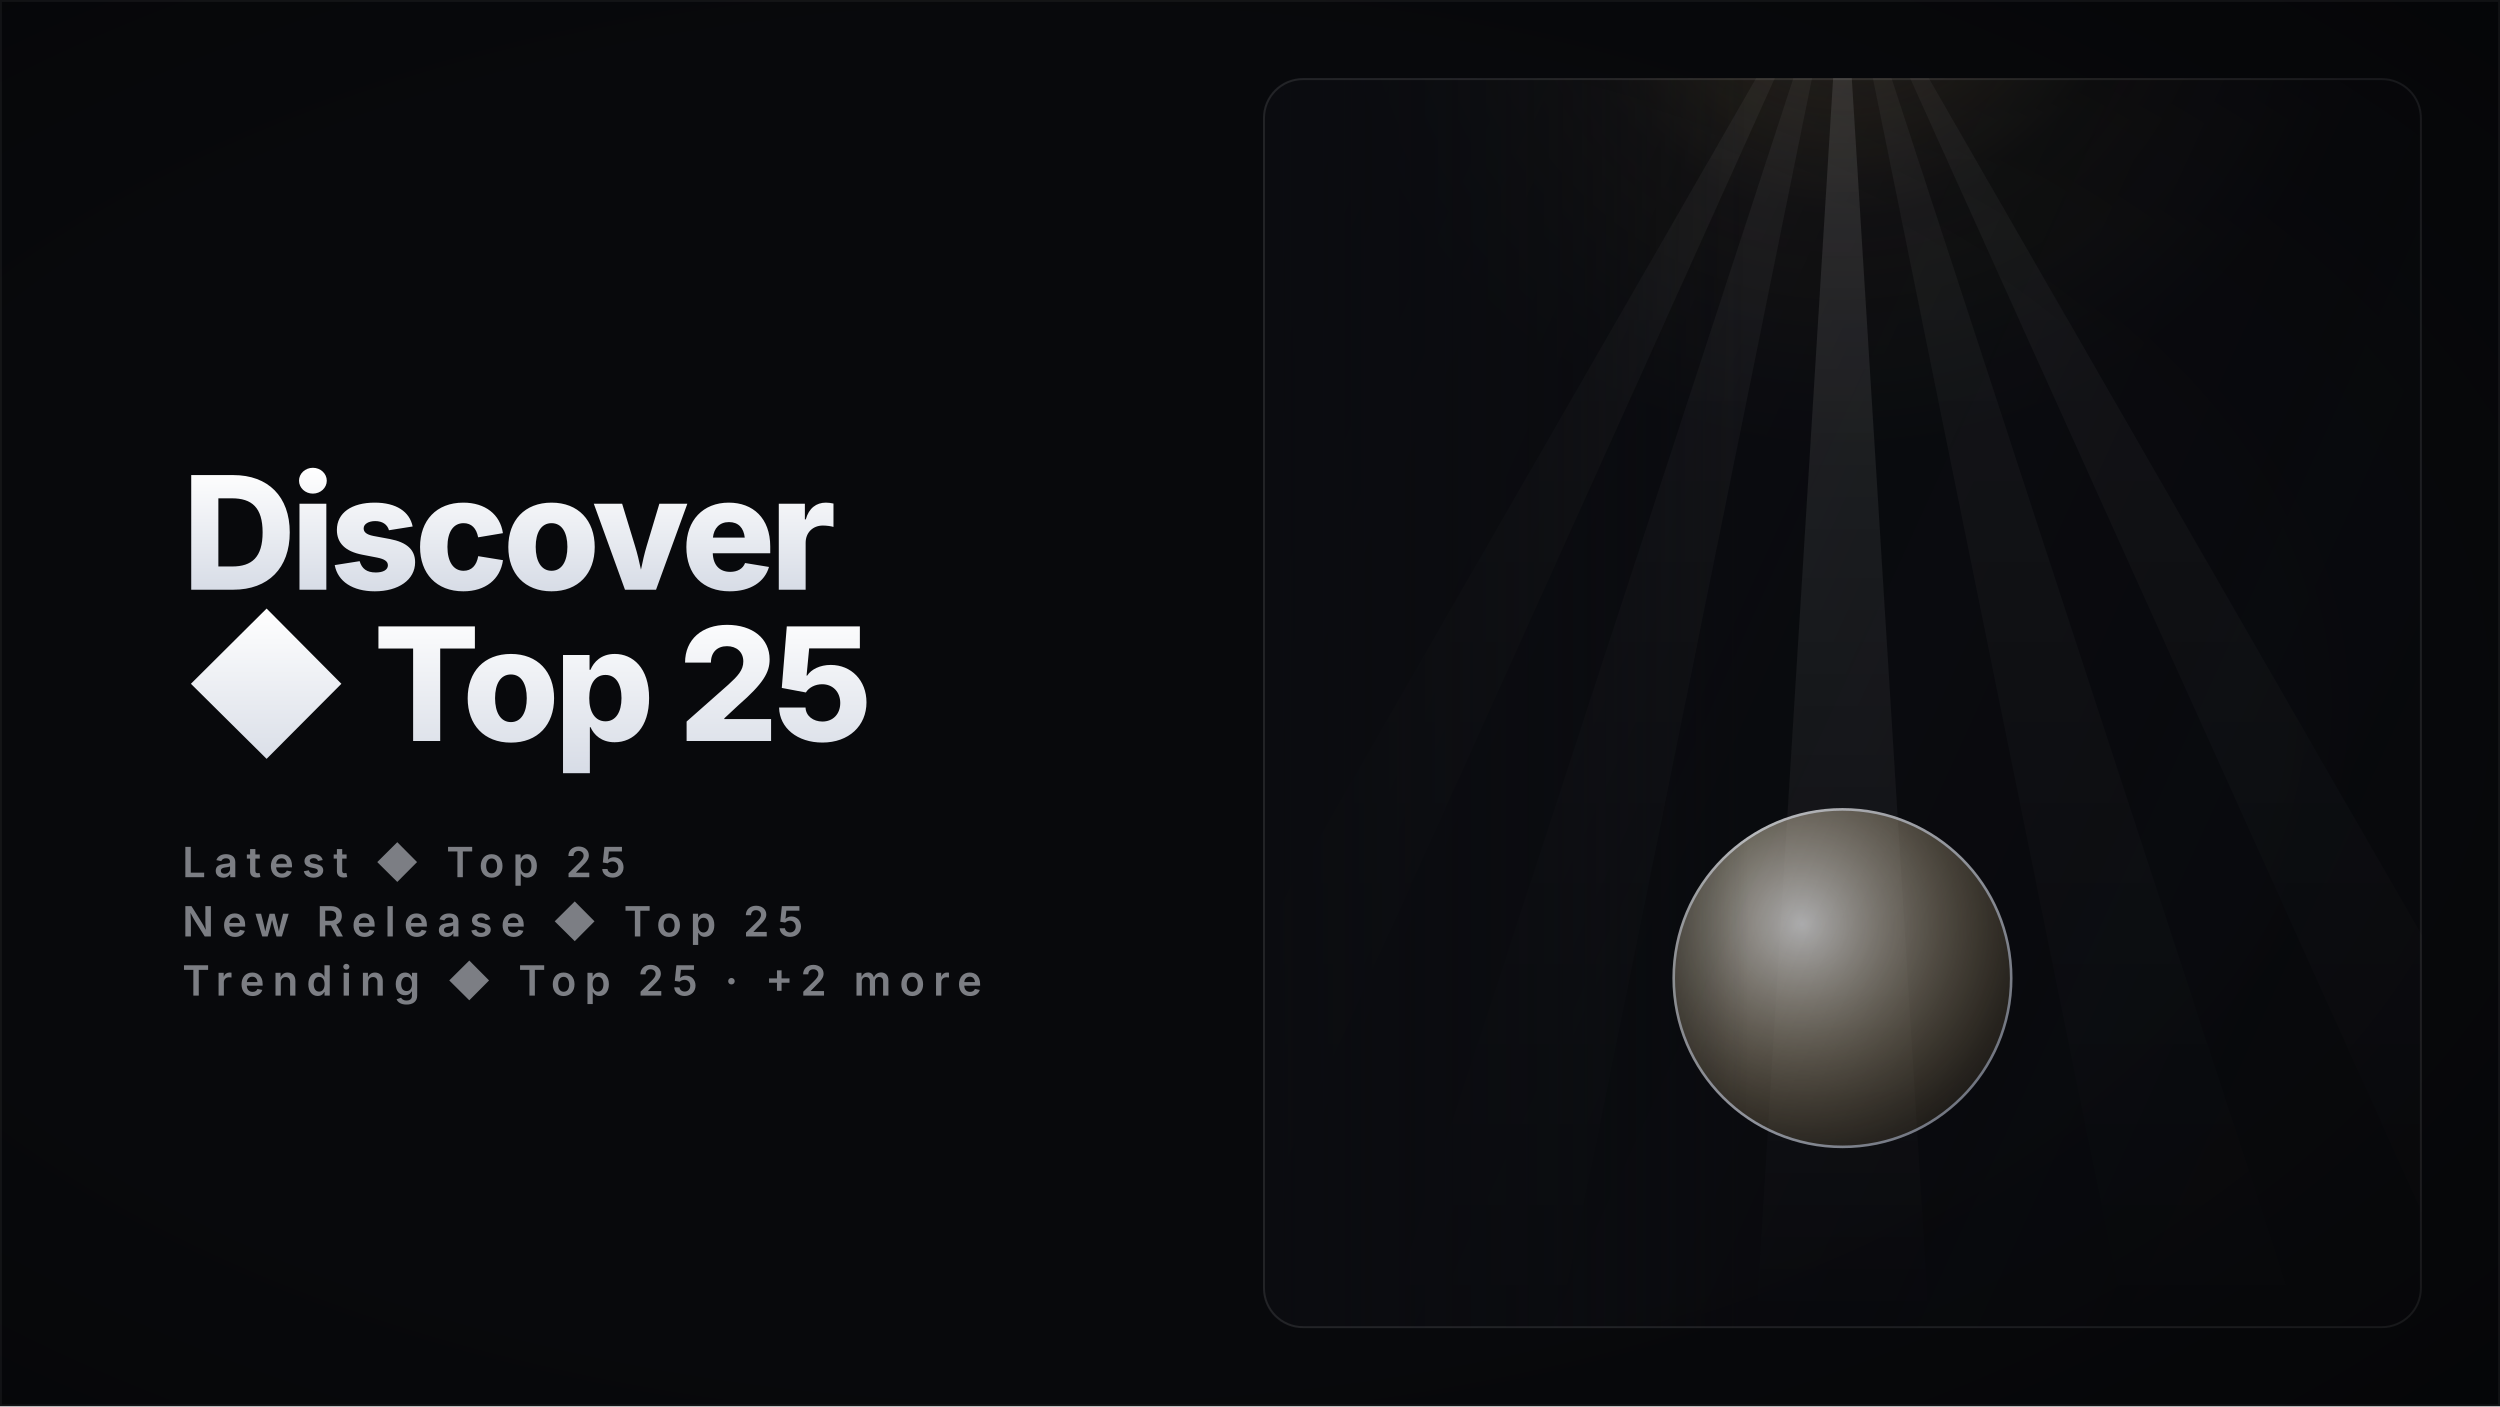
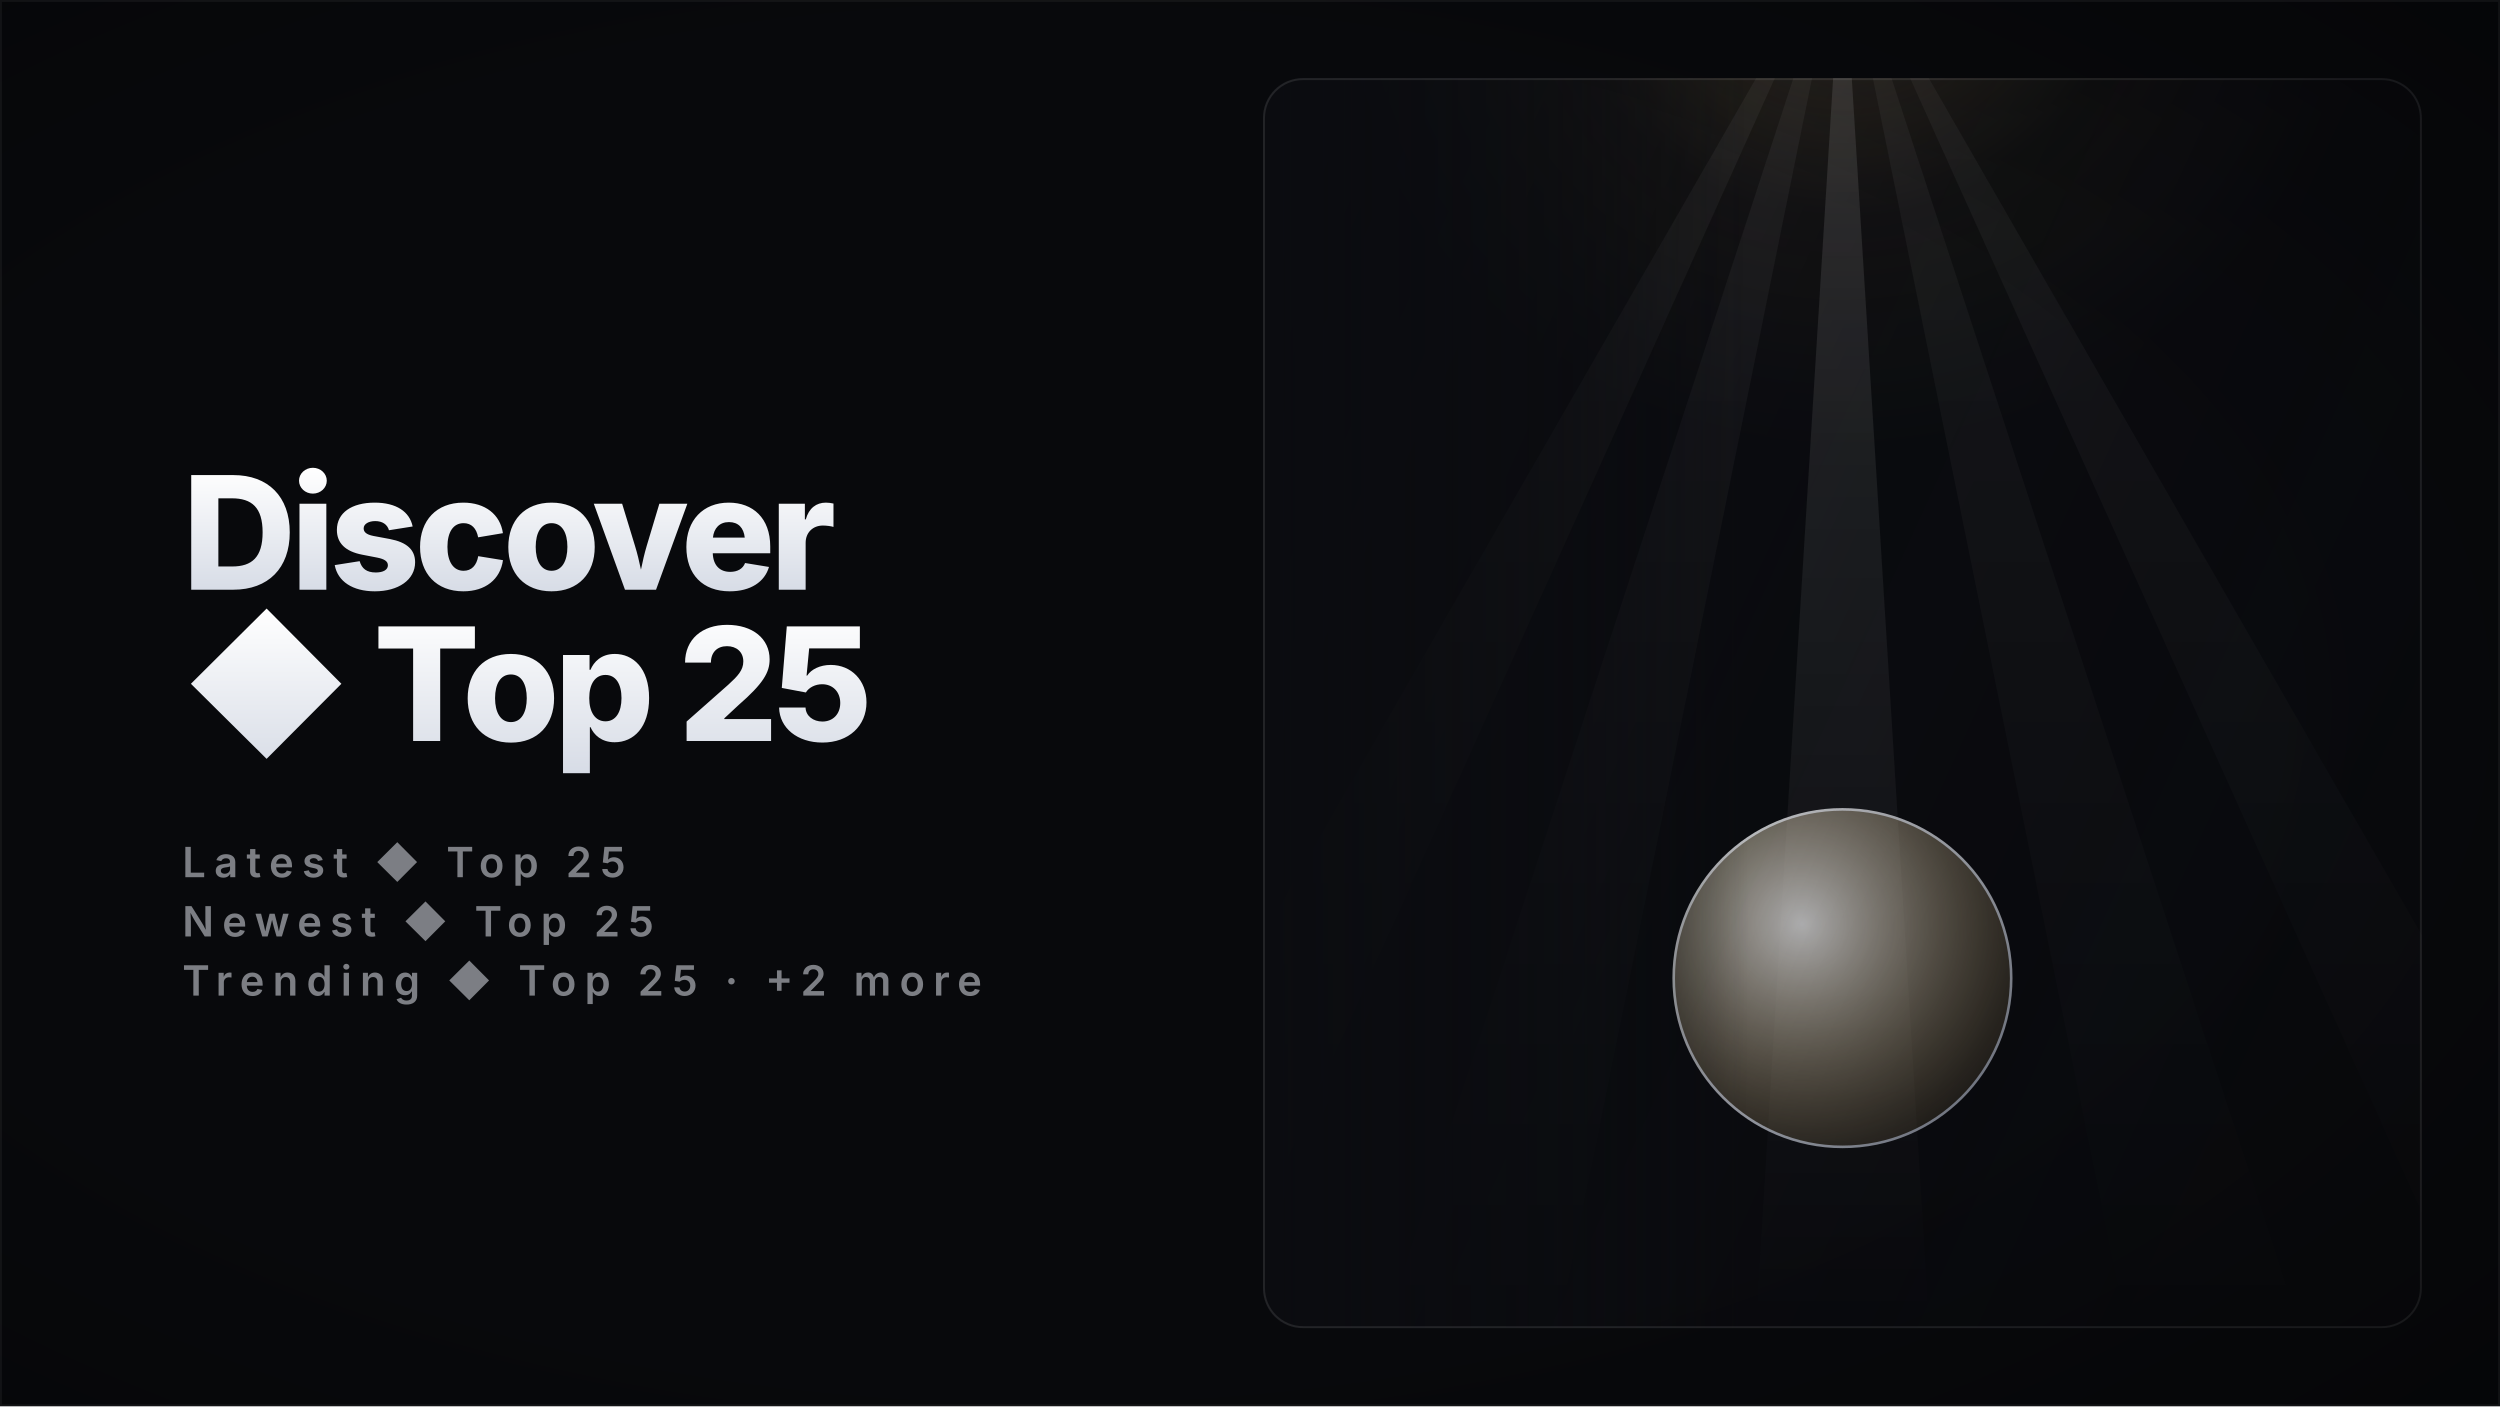
<svg xmlns="http://www.w3.org/2000/svg" width="1920" height="1080" viewBox="0 0 1920 1080" role="img" aria-label="Discover ◆ Top 25 — movies collection cover" shape-rendering="geometricPrecision" text-rendering="geometricPrecision">
  <defs>
    <linearGradient id="titleFill" x1="0" y1="0" x2="0" y2="1">
      <stop offset="0" stop-color="#FFFFFF" />
      <stop offset="1" stop-color="#D7DCE6" />
    </linearGradient>
    <linearGradient id="feather" x1="0" y1="0" x2="1" y2="0">
      <stop offset="0" stop-color="#0B0C10" stop-opacity="1" />
      <stop offset="0.6" stop-color="#0B0C10" stop-opacity="0.55" />
      <stop offset="1" stop-color="#0B0C10" stop-opacity="0" />
    </linearGradient>
    <linearGradient id="panelShade" x1="0" y1="0" x2="1" y2="0.5">
      <stop offset="0" stop-color="rgba(6,7,10,0)" />
      <stop offset="1" stop-color="rgba(6,7,10,0.42)" />
    </linearGradient>
    <radialGradient id="vignette" cx="0.42" cy="0.5" r="0.85">
      <stop offset="0.55" stop-color="rgba(0,0,0,0)" />
      <stop offset="1" stop-color="rgba(0,0,0,0.45)" />
    </radialGradient>
    <clipPath id="cardClip">
      <rect x="970" y="60" width="890" height="960" rx="30" />
    </clipPath>
    <linearGradient id="ivoryS" x1="0" y1="0" x2="1" y2="1">
      <stop offset="0" stop-color="#FFFFFF" />
      <stop offset="1" stop-color="#9AA2B4" />
    </linearGradient>
    <radialGradient id="glow" cx="0.5" cy="0.5" r="0.5">
      <stop offset="0" stop-color="#C8A96A" stop-opacity="0.26" />
      <stop offset="0.55" stop-color="#C8A96A" stop-opacity="0.05" />
      <stop offset="1" stop-color="#C8A96A" stop-opacity="0" />
    </radialGradient>
    <linearGradient id="beamG" x1="0" y1="0" x2="0" y2="1">
      <stop offset="0" stop-color="#FFFFFF" stop-opacity="0.34" />
      <stop offset="1" stop-color="#FFFFFF" stop-opacity="0" />
    </linearGradient>
    <linearGradient id="barG" x1="0" y1="1" x2="0" y2="0">
      <stop offset="0" stop-color="#3A3F4D" />
      <stop offset="0.6" stop-color="#C9CEDB" />
      <stop offset="1" stop-color="#FFFFFF" />
    </linearGradient>
    <linearGradient id="colG" x1="0" y1="1" x2="0" y2="0">
      <stop offset="0" stop-color="#4A5060" stop-opacity="0.85" />
      <stop offset="1" stop-color="#E8ECF4" />
    </linearGradient>
    <radialGradient id="disc" cx="0.38" cy="0.34" r="0.75">
      <stop offset="0" stop-color="#FFFFFF" stop-opacity="0.9" />
      <stop offset="1" stop-color="#C8A96A" stop-opacity="0.12" />
    </radialGradient>
    <style>
      .glow { animation: glowPulse 11s ease-in-out infinite; }
      @keyframes glowPulse { 0%,100% { opacity: 0.68; } 50% { opacity: 1; } }
      @media (prefers-reduced-motion: reduce) { .glow { animation: none; } }
    </style>
  </defs>
  <rect x="0" y="0" width="1920" height="1080" fill="#08090C" />
  <rect x="970" y="60" width="890" height="960" rx="30" fill="#0B0C10" />
  <g clip-path="url(#cardClip)">
    <g>
      <circle cx="1415" cy="-55.2" r="403.2" fill="url(#glow)" class="glow" />
      <polygon points="1415,-55.2 796.5,1020 930,1020" fill="url(#beamG)" opacity="0.2" />
      <polygon points="1415,-55.2 1063.5,1020 1197,1020" fill="url(#beamG)" opacity="0.2" />
      <polygon points="1415,-55.2 1348.3,1020 1481.8,1020" fill="url(#beamG)" opacity="0.46" />
      <polygon points="1415,-55.2 1633.1,1020 1766.6,1020" fill="url(#beamG)" opacity="0.2" />
      <polygon points="1415,-55.2 1900.1,1020 2033.6,1020" fill="url(#beamG)" opacity="0.2" />
      <circle cx="1415" cy="751.2" r="129.6" fill="url(#disc)" />
      <circle cx="1415" cy="751.2" r="129.6" fill="none" stroke="url(#ivoryS)" stroke-width="2" />
      <line x1="970" y1="751.2" x2="1860" y2="751.2" stroke="url(#ivoryS)" stroke-width="2" opacity="0.5" />
    </g>
    <rect x="970" y="60" width="890" height="960" fill="url(#panelShade)" />
    <rect x="970" y="60" width="373.8" height="960" fill="url(#feather)" />
  </g>
  <rect x="970.75" y="60.75" width="888.5" height="958.5" rx="30" fill="none" stroke="rgba(255,255,255,0.10)" stroke-width="1.5" />
  <rect x="0" y="0" width="1920" height="1080" fill="url(#vignette)" />
  <g>
    <text x="140" y="452.9" font-family="Inter" font-size="121" font-weight="800" letter-spacing="-4.24" fill="url(#titleFill)">Discover</text>
    <text x="140" y="569.1" font-family="Inter" font-size="121" font-weight="800" letter-spacing="-4.24" fill="url(#titleFill)">◆ Top 25</text>
    <text x="140" y="673.7" font-family="Inter" font-size="32" font-weight="600" letter-spacing="6.40" fill="rgba(231,235,243,0.52)">Latest ◆ Top 25</text>
-     <text x="140" y="719.2" font-family="Inter" font-size="32" font-weight="600" letter-spacing="6.40" fill="rgba(231,235,243,0.52)">New Release ◆ Top 25</text>
+     <text x="140" y="719.2" font-family="Inter" font-size="32" font-weight="600" letter-spacing="6.40" fill="rgba(231,235,243,0.52)">Newest ◆ Top 25</text>
    <text x="140" y="764.6" font-family="Inter" font-size="32" font-weight="600" letter-spacing="6.40" fill="rgba(231,235,243,0.52)">Trending ◆ Top 25  ·  +2 more</text>
  </g>
  <rect x="0.75" y="0.75" width="1918.5" height="1078.5" fill="none" stroke="rgba(255,255,255,0.05)" stroke-width="1.5" />
</svg>
